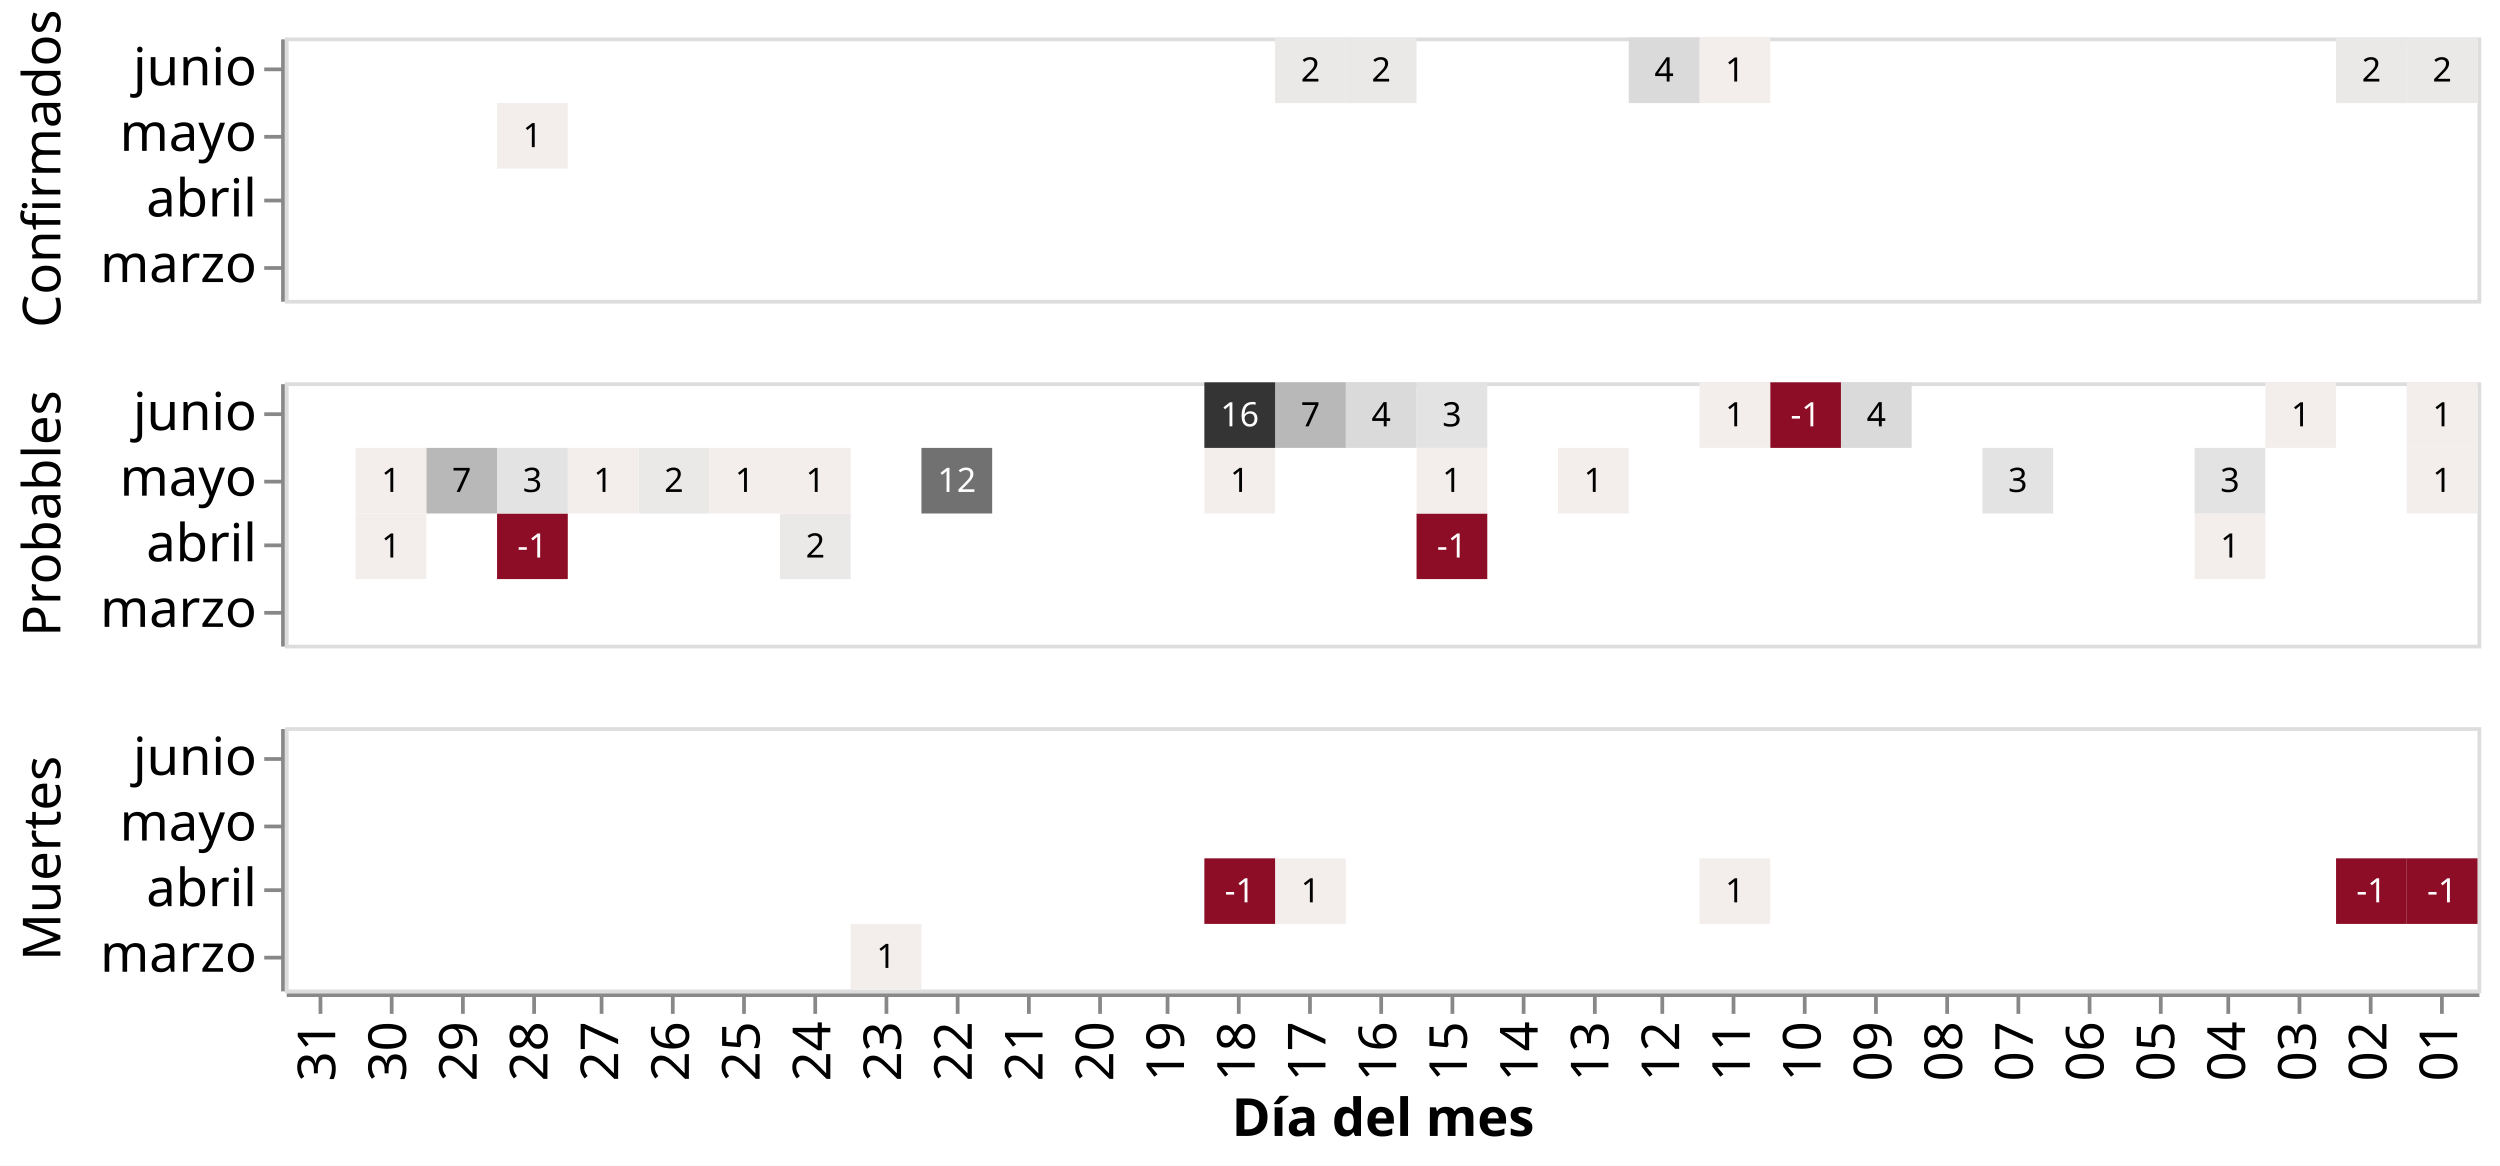
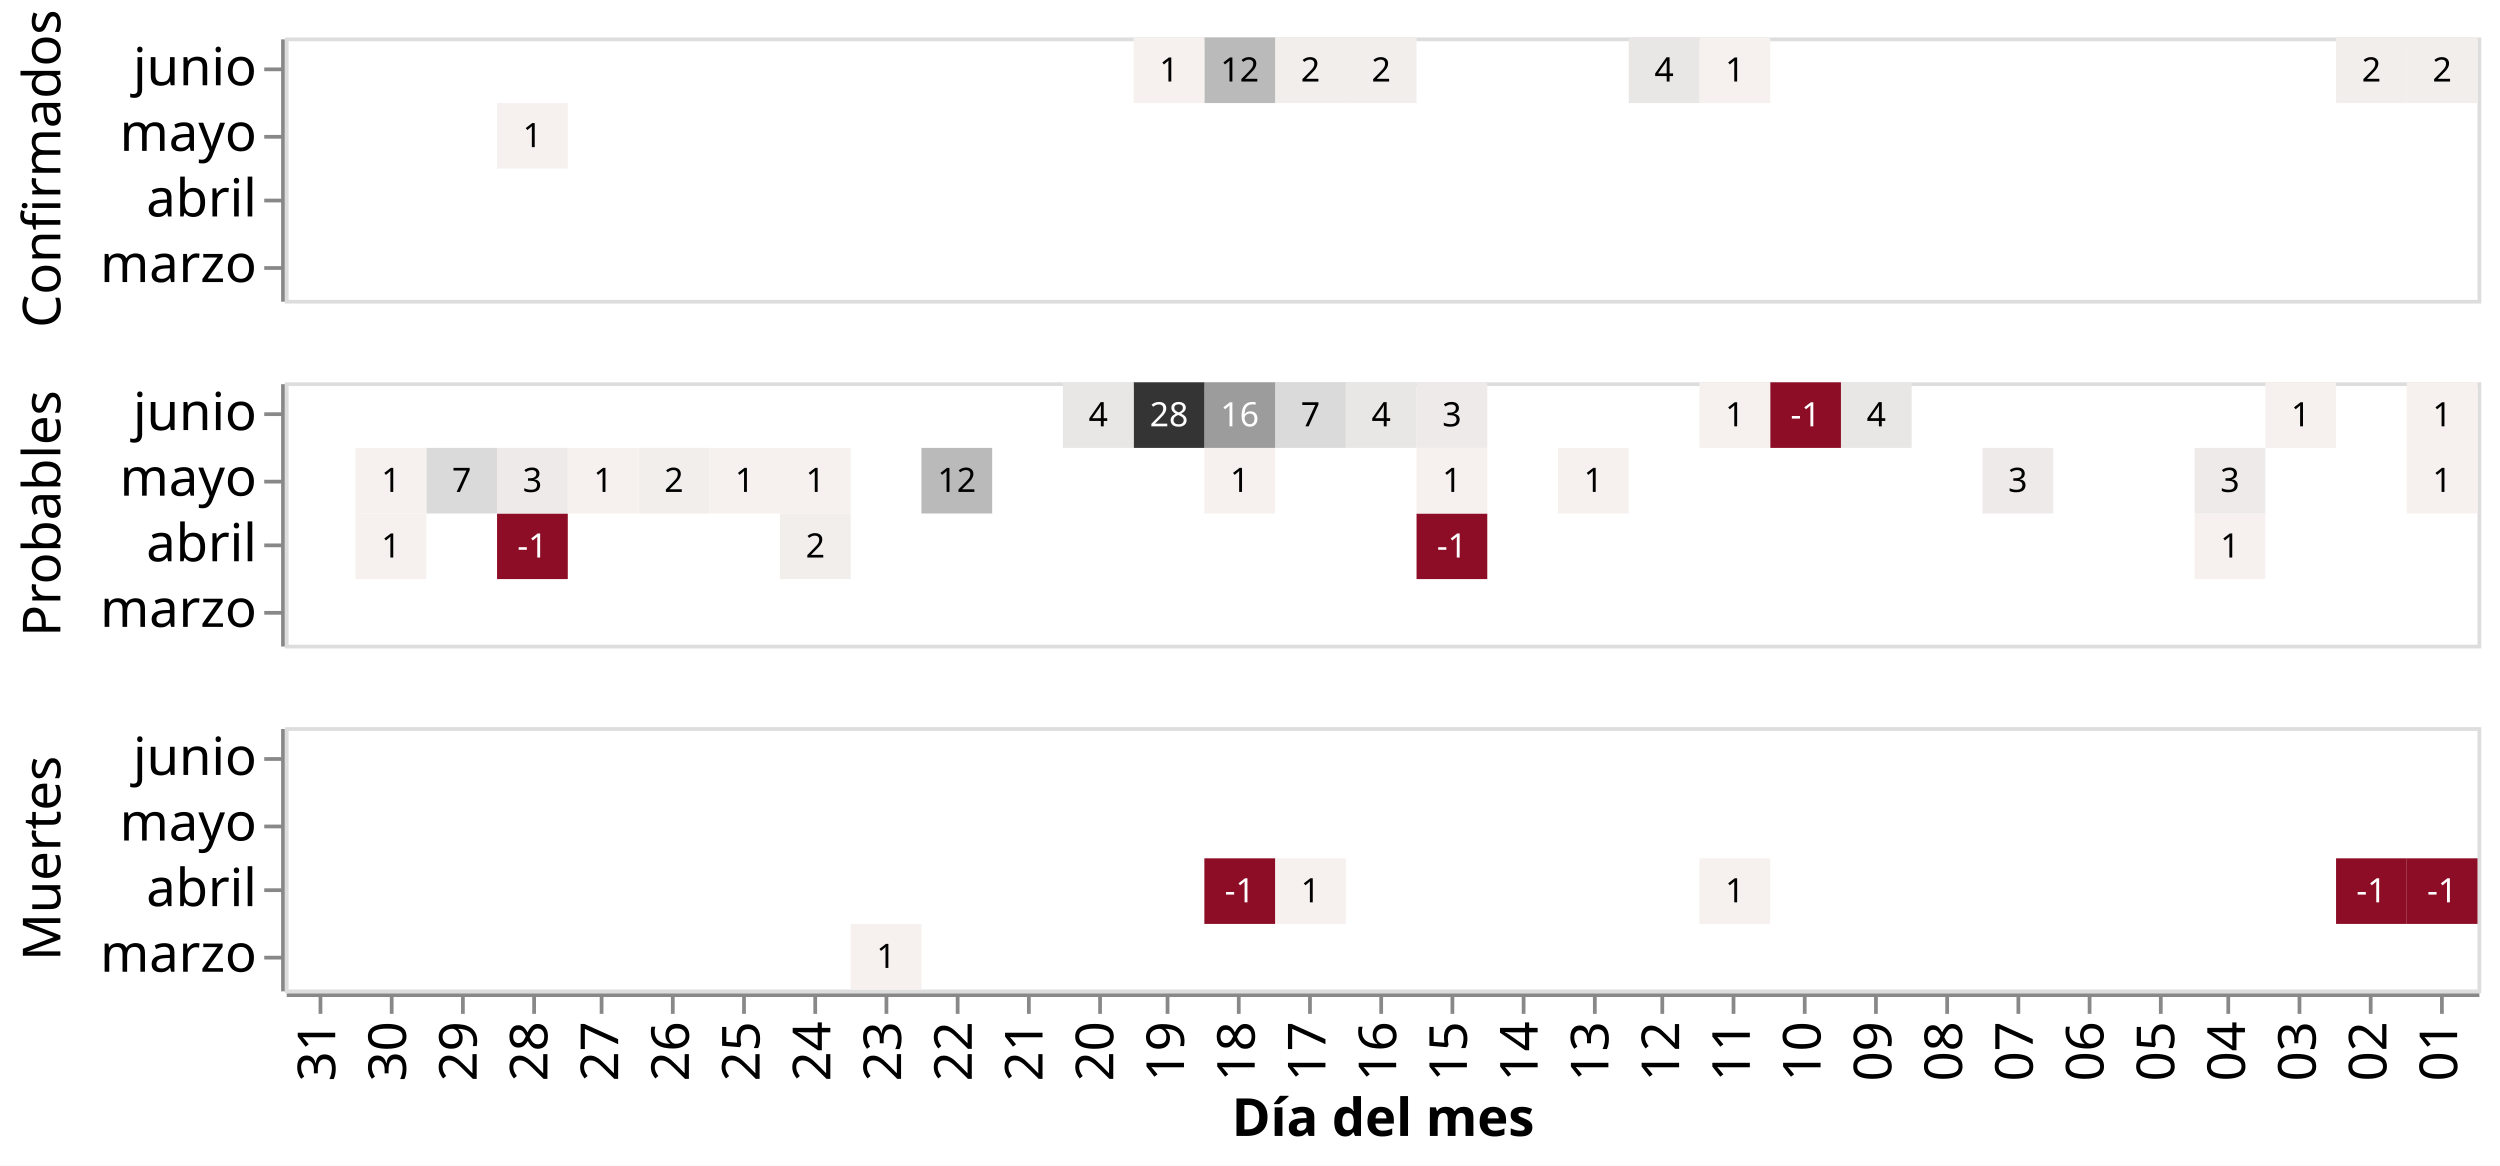
<svg xmlns="http://www.w3.org/2000/svg" class="marks" width="667" height="311" viewBox="0 0 667 311" version="1.1">
  <rect width="667" height="311" style="fill: white;" />
  <g transform="translate(76,10)">
    <g class="mark-group role-frame root">
      <g transform="translate(0,0)">
        <path class="background" d="M0,0h0v0h0Z" style="fill: none;" />
        <g>
          <g class="mark-group role-row-header row_header">
            <g transform="translate(-1,0)">
              <path class="background" d="M0,0h0v70h0Z" style="fill: none;" />
              <g>
                <g class="mark-group role-title">
                  <g transform="translate(-69.89648,35)">
                    <path class="background" d="M0,0h0v0h0Z" style="pointer-events: none; fill: none;" />
                    <g>
                      <g class="mark-text role-title-text" style="pointer-events: none;">
                        <text text-anchor="middle" transform="translate(0,0) rotate(-90) translate(0,11)" style="font-family: sans-serif; font-size: 14px; fill: #000; opacity: 1;">Confirmados</text>
                      </g>
                    </g>
                    <path class="foreground" d="" style="pointer-events: none; display: none; fill: none;" />
                  </g>
                </g>
                <g class="mark-group role-axis">
                  <g transform="translate(0.5,0.5)">
                    <path class="background" d="M0,0h0v0h0Z" style="pointer-events: none; fill: none;" />
                    <g>
                      <g class="mark-rule role-axis-tick" style="pointer-events: none;">
                        <line transform="translate(0,8)" x2="-5" y2="0" style="fill: none; stroke: #888; stroke-width: 1; opacity: 1;" />
                        <line transform="translate(0,26)" x2="-5" y2="0" style="fill: none; stroke: #888; stroke-width: 1; opacity: 1;" />
                        <line transform="translate(0,43)" x2="-5" y2="0" style="fill: none; stroke: #888; stroke-width: 1; opacity: 1;" />
                        <line transform="translate(0,61)" x2="-5" y2="0" style="fill: none; stroke: #888; stroke-width: 1; opacity: 1;" />
                      </g>
                      <g class="mark-text role-axis-label" style="pointer-events: none;">
                        <text text-anchor="end" transform="translate(-7,12.25)" style="font-family: sans-serif; font-size: 14px; fill: #000; opacity: 1;">junio</text>
                        <text text-anchor="end" transform="translate(-7,29.75)" style="font-family: sans-serif; font-size: 14px; fill: #000; opacity: 1;">mayo</text>
                        <text text-anchor="end" transform="translate(-7,47.25)" style="font-family: sans-serif; font-size: 14px; fill: #000; opacity: 1;">abril</text>
                        <text text-anchor="end" transform="translate(-7,64.75)" style="font-family: sans-serif; font-size: 14px; fill: #000; opacity: 1;">marzo</text>
                      </g>
                      <g class="mark-rule role-axis-domain" style="pointer-events: none;">
                        <line transform="translate(0,0)" x2="0" y2="70" style="fill: none; stroke: #888; stroke-width: 1; opacity: 1;" />
                      </g>
                    </g>
                    <path class="foreground" d="" style="pointer-events: none; display: none; fill: none;" />
                  </g>
                </g>
              </g>
              <path class="foreground" d="" style="display: none; fill: none;" />
            </g>
            <g transform="translate(-1,92)">
              <path class="background" d="M0,0h0v70h0Z" style="fill: none;" />
              <g>
                <g class="mark-group role-title">
                  <g transform="translate(-69.89648,35)">
                    <path class="background" d="M0,0h0v0h0Z" style="pointer-events: none; fill: none;" />
                    <g>
                      <g class="mark-text role-title-text" style="pointer-events: none;">
                        <text text-anchor="middle" transform="translate(0,0) rotate(-90) translate(0,11)" style="font-family: sans-serif; font-size: 14px; fill: #000; opacity: 1;">Probables</text>
                      </g>
                    </g>
                    <path class="foreground" d="" style="pointer-events: none; display: none; fill: none;" />
                  </g>
                </g>
                <g class="mark-group role-axis">
                  <g transform="translate(0.5,0.5)">
                    <path class="background" d="M0,0h0v0h0Z" style="pointer-events: none; fill: none;" />
                    <g>
                      <g class="mark-rule role-axis-tick" style="pointer-events: none;">
                        <line transform="translate(0,8)" x2="-5" y2="0" style="fill: none; stroke: #888; stroke-width: 1; opacity: 1;" />
                        <line transform="translate(0,26)" x2="-5" y2="0" style="fill: none; stroke: #888; stroke-width: 1; opacity: 1;" />
                        <line transform="translate(0,43)" x2="-5" y2="0" style="fill: none; stroke: #888; stroke-width: 1; opacity: 1;" />
                        <line transform="translate(0,61)" x2="-5" y2="0" style="fill: none; stroke: #888; stroke-width: 1; opacity: 1;" />
                      </g>
                      <g class="mark-text role-axis-label" style="pointer-events: none;">
                        <text text-anchor="end" transform="translate(-7,12.25)" style="font-family: sans-serif; font-size: 14px; fill: #000; opacity: 1;">junio</text>
                        <text text-anchor="end" transform="translate(-7,29.75)" style="font-family: sans-serif; font-size: 14px; fill: #000; opacity: 1;">mayo</text>
                        <text text-anchor="end" transform="translate(-7,47.25)" style="font-family: sans-serif; font-size: 14px; fill: #000; opacity: 1;">abril</text>
                        <text text-anchor="end" transform="translate(-7,64.75)" style="font-family: sans-serif; font-size: 14px; fill: #000; opacity: 1;">marzo</text>
                      </g>
                      <g class="mark-rule role-axis-domain" style="pointer-events: none;">
                        <line transform="translate(0,0)" x2="0" y2="70" style="fill: none; stroke: #888; stroke-width: 1; opacity: 1;" />
                      </g>
                    </g>
                    <path class="foreground" d="" style="pointer-events: none; display: none; fill: none;" />
                  </g>
                </g>
              </g>
              <path class="foreground" d="" style="display: none; fill: none;" />
            </g>
            <g transform="translate(-1,184)">
              <path class="background" d="M0,0h0v70h0Z" style="fill: none;" />
              <g>
                <g class="mark-group role-title">
                  <g transform="translate(-69.89648,35)">
                    <path class="background" d="M0,0h0v0h0Z" style="pointer-events: none; fill: none;" />
                    <g>
                      <g class="mark-text role-title-text" style="pointer-events: none;">
                        <text text-anchor="middle" transform="translate(0,0) rotate(-90) translate(0,11)" style="font-family: sans-serif; font-size: 14px; fill: #000; opacity: 1;">Muertes</text>
                      </g>
                    </g>
                    <path class="foreground" d="" style="pointer-events: none; display: none; fill: none;" />
                  </g>
                </g>
                <g class="mark-group role-axis">
                  <g transform="translate(0.5,0.5)">
                    <path class="background" d="M0,0h0v0h0Z" style="pointer-events: none; fill: none;" />
                    <g>
                      <g class="mark-rule role-axis-tick" style="pointer-events: none;">
                        <line transform="translate(0,8)" x2="-5" y2="0" style="fill: none; stroke: #888; stroke-width: 1; opacity: 1;" />
                        <line transform="translate(0,26)" x2="-5" y2="0" style="fill: none; stroke: #888; stroke-width: 1; opacity: 1;" />
                        <line transform="translate(0,43)" x2="-5" y2="0" style="fill: none; stroke: #888; stroke-width: 1; opacity: 1;" />
                        <line transform="translate(0,61)" x2="-5" y2="0" style="fill: none; stroke: #888; stroke-width: 1; opacity: 1;" />
                      </g>
                      <g class="mark-text role-axis-label" style="pointer-events: none;">
                        <text text-anchor="end" transform="translate(-7,12.25)" style="font-family: sans-serif; font-size: 14px; fill: #000; opacity: 1;">junio</text>
                        <text text-anchor="end" transform="translate(-7,29.75)" style="font-family: sans-serif; font-size: 14px; fill: #000; opacity: 1;">mayo</text>
                        <text text-anchor="end" transform="translate(-7,47.25)" style="font-family: sans-serif; font-size: 14px; fill: #000; opacity: 1;">abril</text>
                        <text text-anchor="end" transform="translate(-7,64.75)" style="font-family: sans-serif; font-size: 14px; fill: #000; opacity: 1;">marzo</text>
                      </g>
                      <g class="mark-rule role-axis-domain" style="pointer-events: none;">
                        <line transform="translate(0,0)" x2="0" y2="70" style="fill: none; stroke: #888; stroke-width: 1; opacity: 1;" />
                      </g>
                    </g>
                    <path class="foreground" d="" style="pointer-events: none; display: none; fill: none;" />
                  </g>
                </g>
              </g>
              <path class="foreground" d="" style="display: none; fill: none;" />
            </g>
          </g>
          <g class="mark-group role-column-footer column_footer">
            <g transform="translate(0,255)">
              <path class="background" d="M0,0h585v0h-585Z" style="fill: none;" />
              <g>
                <g class="mark-group role-axis">
                  <g transform="translate(0.5,0.5)">
                    <path class="background" d="M0,0h0v0h0Z" style="pointer-events: none; fill: none;" />
                    <g>
                      <g class="mark-rule role-axis-tick" style="pointer-events: none;">
                        <line transform="translate(9,0)" x2="0" y2="5" style="fill: none; stroke: #888; stroke-width: 1; opacity: 1;" />
                        <line transform="translate(28,0)" x2="0" y2="5" style="fill: none; stroke: #888; stroke-width: 1; opacity: 1;" />
                        <line transform="translate(47,0)" x2="0" y2="5" style="fill: none; stroke: #888; stroke-width: 1; opacity: 1;" />
                        <line transform="translate(66,0)" x2="0" y2="5" style="fill: none; stroke: #888; stroke-width: 1; opacity: 1;" />
                        <line transform="translate(84,0)" x2="0" y2="5" style="fill: none; stroke: #888; stroke-width: 1; opacity: 1;" />
                        <line transform="translate(103,0)" x2="0" y2="5" style="fill: none; stroke: #888; stroke-width: 1; opacity: 1;" />
                        <line transform="translate(122,0)" x2="0" y2="5" style="fill: none; stroke: #888; stroke-width: 1; opacity: 1;" />
                        <line transform="translate(141,0)" x2="0" y2="5" style="fill: none; stroke: #888; stroke-width: 1; opacity: 1;" />
                        <line transform="translate(160,0)" x2="0" y2="5" style="fill: none; stroke: #888; stroke-width: 1; opacity: 1;" />
                        <line transform="translate(179,0)" x2="0" y2="5" style="fill: none; stroke: #888; stroke-width: 1; opacity: 1;" />
                        <line transform="translate(198,0)" x2="0" y2="5" style="fill: none; stroke: #888; stroke-width: 1; opacity: 1;" />
                        <line transform="translate(217,0)" x2="0" y2="5" style="fill: none; stroke: #888; stroke-width: 1; opacity: 1;" />
                        <line transform="translate(235,0)" x2="0" y2="5" style="fill: none; stroke: #888; stroke-width: 1; opacity: 1;" />
                        <line transform="translate(254,0)" x2="0" y2="5" style="fill: none; stroke: #888; stroke-width: 1; opacity: 1;" />
                        <line transform="translate(273,0)" x2="0" y2="5" style="fill: none; stroke: #888; stroke-width: 1; opacity: 1;" />
                        <line transform="translate(292,0)" x2="0" y2="5" style="fill: none; stroke: #888; stroke-width: 1; opacity: 1;" />
                        <line transform="translate(311,0)" x2="0" y2="5" style="fill: none; stroke: #888; stroke-width: 1; opacity: 1;" />
                        <line transform="translate(330,0)" x2="0" y2="5" style="fill: none; stroke: #888; stroke-width: 1; opacity: 1;" />
                        <line transform="translate(349,0)" x2="0" y2="5" style="fill: none; stroke: #888; stroke-width: 1; opacity: 1;" />
                        <line transform="translate(367,0)" x2="0" y2="5" style="fill: none; stroke: #888; stroke-width: 1; opacity: 1;" />
                        <line transform="translate(386,0)" x2="0" y2="5" style="fill: none; stroke: #888; stroke-width: 1; opacity: 1;" />
                        <line transform="translate(405,0)" x2="0" y2="5" style="fill: none; stroke: #888; stroke-width: 1; opacity: 1;" />
                        <line transform="translate(424,0)" x2="0" y2="5" style="fill: none; stroke: #888; stroke-width: 1; opacity: 1;" />
                        <line transform="translate(443,0)" x2="0" y2="5" style="fill: none; stroke: #888; stroke-width: 1; opacity: 1;" />
                        <line transform="translate(462,0)" x2="0" y2="5" style="fill: none; stroke: #888; stroke-width: 1; opacity: 1;" />
                        <line transform="translate(481,0)" x2="0" y2="5" style="fill: none; stroke: #888; stroke-width: 1; opacity: 1;" />
                        <line transform="translate(500,0)" x2="0" y2="5" style="fill: none; stroke: #888; stroke-width: 1; opacity: 1;" />
                        <line transform="translate(518,0)" x2="0" y2="5" style="fill: none; stroke: #888; stroke-width: 1; opacity: 1;" />
                        <line transform="translate(537,0)" x2="0" y2="5" style="fill: none; stroke: #888; stroke-width: 1; opacity: 1;" />
                        <line transform="translate(556,0)" x2="0" y2="5" style="fill: none; stroke: #888; stroke-width: 1; opacity: 1;" />
                        <line transform="translate(575,0)" x2="0" y2="5" style="fill: none; stroke: #888; stroke-width: 1; opacity: 1;" />
                      </g>
                      <g class="mark-text role-axis-label" style="pointer-events: none;">
                        <text text-anchor="end" transform="translate(8.935484,7) rotate(270) translate(0,4)" style="font-family: sans-serif; font-size: 14px; fill: #000; opacity: 1;">31</text>
                        <text text-anchor="end" transform="translate(27.80645,7) rotate(270) translate(0,4)" style="font-family: sans-serif; font-size: 14px; fill: #000; opacity: 1;">30</text>
                        <text text-anchor="end" transform="translate(46.67742,7) rotate(270) translate(0,4)" style="font-family: sans-serif; font-size: 14px; fill: #000; opacity: 1;">29</text>
                        <text text-anchor="end" transform="translate(65.54839,7) rotate(270) translate(0,4)" style="font-family: sans-serif; font-size: 14px; fill: #000; opacity: 1;">28</text>
                        <text text-anchor="end" transform="translate(84.41935,7) rotate(270) translate(0,4)" style="font-family: sans-serif; font-size: 14px; fill: #000; opacity: 1;">27</text>
                        <text text-anchor="end" transform="translate(103.2903,7) rotate(270) translate(0,4)" style="font-family: sans-serif; font-size: 14px; fill: #000; opacity: 1;">26</text>
                        <text text-anchor="end" transform="translate(122.1613,7) rotate(270) translate(0,4)" style="font-family: sans-serif; font-size: 14px; fill: #000; opacity: 1;">25</text>
                        <text text-anchor="end" transform="translate(141.0323,7) rotate(270) translate(0,4)" style="font-family: sans-serif; font-size: 14px; fill: #000; opacity: 1;">24</text>
                        <text text-anchor="end" transform="translate(159.9032,7) rotate(270) translate(0,4)" style="font-family: sans-serif; font-size: 14px; fill: #000; opacity: 1;">23</text>
                        <text text-anchor="end" transform="translate(178.7742,7) rotate(270) translate(0,4)" style="font-family: sans-serif; font-size: 14px; fill: #000; opacity: 1;">22</text>
                        <text text-anchor="end" transform="translate(197.6452,7) rotate(270) translate(0,4)" style="font-family: sans-serif; font-size: 14px; fill: #000; opacity: 1;">21</text>
                        <text text-anchor="end" transform="translate(216.5161,7) rotate(270) translate(0,4)" style="font-family: sans-serif; font-size: 14px; fill: #000; opacity: 1;">20</text>
                        <text text-anchor="end" transform="translate(235.3871,7) rotate(270) translate(0,4)" style="font-family: sans-serif; font-size: 14px; fill: #000; opacity: 1;">19</text>
                        <text text-anchor="end" transform="translate(254.2581,7) rotate(270) translate(0,4)" style="font-family: sans-serif; font-size: 14px; fill: #000; opacity: 1;">18</text>
                        <text text-anchor="end" transform="translate(273.129,7) rotate(270) translate(0,4)" style="font-family: sans-serif; font-size: 14px; fill: #000; opacity: 1;">17</text>
                        <text text-anchor="end" transform="translate(292,7) rotate(270) translate(0,4)" style="font-family: sans-serif; font-size: 14px; fill: #000; opacity: 1;">16</text>
                        <text text-anchor="end" transform="translate(310.871,7) rotate(270) translate(0,4)" style="font-family: sans-serif; font-size: 14px; fill: #000; opacity: 1;">15</text>
                        <text text-anchor="end" transform="translate(329.7419,7) rotate(270) translate(0,4)" style="font-family: sans-serif; font-size: 14px; fill: #000; opacity: 1;">14</text>
                        <text text-anchor="end" transform="translate(348.6129,7) rotate(270) translate(0,4)" style="font-family: sans-serif; font-size: 14px; fill: #000; opacity: 1;">13</text>
                        <text text-anchor="end" transform="translate(367.4839,7) rotate(270) translate(0,4)" style="font-family: sans-serif; font-size: 14px; fill: #000; opacity: 1;">12</text>
                        <text text-anchor="end" transform="translate(386.3548,7) rotate(270) translate(0,4)" style="font-family: sans-serif; font-size: 14px; fill: #000; opacity: 1;">11</text>
                        <text text-anchor="end" transform="translate(405.2258,7) rotate(270) translate(0,4)" style="font-family: sans-serif; font-size: 14px; fill: #000; opacity: 1;">10</text>
                        <text text-anchor="end" transform="translate(424.0968,7) rotate(270) translate(0,4)" style="font-family: sans-serif; font-size: 14px; fill: #000; opacity: 1;">09</text>
                        <text text-anchor="end" transform="translate(442.9677,7) rotate(270) translate(0,4)" style="font-family: sans-serif; font-size: 14px; fill: #000; opacity: 1;">08</text>
                        <text text-anchor="end" transform="translate(461.8387,7) rotate(270) translate(0,4)" style="font-family: sans-serif; font-size: 14px; fill: #000; opacity: 1;">07</text>
                        <text text-anchor="end" transform="translate(480.7097,7) rotate(270) translate(0,4)" style="font-family: sans-serif; font-size: 14px; fill: #000; opacity: 1;">06</text>
                        <text text-anchor="end" transform="translate(499.5806,7) rotate(270) translate(0,4)" style="font-family: sans-serif; font-size: 14px; fill: #000; opacity: 1;">05</text>
                        <text text-anchor="end" transform="translate(518.4516,7) rotate(270) translate(0,4)" style="font-family: sans-serif; font-size: 14px; fill: #000; opacity: 1;">04</text>
                        <text text-anchor="end" transform="translate(537.3226,7) rotate(270) translate(0,4)" style="font-family: sans-serif; font-size: 14px; fill: #000; opacity: 1;">03</text>
                        <text text-anchor="end" transform="translate(556.1935,7) rotate(270) translate(0,4)" style="font-family: sans-serif; font-size: 14px; fill: #000; opacity: 1;">02</text>
                        <text text-anchor="end" transform="translate(575.0645,7) rotate(270) translate(0,4)" style="font-family: sans-serif; font-size: 14px; fill: #000; opacity: 1;">01</text>
                      </g>
                      <g class="mark-rule role-axis-domain" style="pointer-events: none;">
                        <line transform="translate(0,0)" x2="585" y2="0" style="fill: none; stroke: #888; stroke-width: 1; opacity: 1;" />
                      </g>
                      <g class="mark-text role-axis-title" style="pointer-events: none;">
                        <text text-anchor="middle" transform="translate(292.5,37.57227)" style="font-family: sans-serif; font-size: 14px; font-weight: bold; fill: #000; opacity: 1;">Día del mes</text>
                      </g>
                    </g>
                    <path class="foreground" d="" style="pointer-events: none; display: none; fill: none;" />
                  </g>
                </g>
              </g>
              <path class="foreground" d="" style="display: none; fill: none;" />
            </g>
          </g>
          <g class="mark-group role-scope cell">
            <g transform="translate(0,0)">
              <path class="background" d="M0.5,0.5h585v70h-585Z" style="fill: none; stroke: #ddd;" />
              <g>
                <g class="mark-rect role-mark child_layer_0_marks">
-                   <path d="M56.613,17.5h18.871v17.5h-18.871Z" style="fill: rgb(243, 238, 236);" />
-                   <path d="M566.129,0h18.871v17.5h-18.871Z" style="fill: rgb(235, 233, 232);" />
-                   <path d="M547.258,0h18.871v17.5h-18.871Z" style="fill: rgb(235, 233, 232);" />
-                   <path d="M377.419,0h18.871v17.5h-18.871Z" style="fill: rgb(243, 238, 236);" />
-                   <path d="M358.548,0h18.871v17.5h-18.871Z" style="fill: rgb(218, 218, 218);" />
-                   <path d="M283.065,0h18.871v17.5h-18.871Z" style="fill: rgb(235, 233, 232);" />
-                   <path d="M264.194,0h18.871v17.5h-18.871Z" style="fill: rgb(235, 233, 232);" />
+                   <path d="M56.613,17.5h18.871v17.5h-18.871Z" style="fill: rgb(246, 241, 238);" />
+                   <path d="M566.129,0h18.871v17.5h-18.871Z" style="fill: rgb(241, 238, 236);" />
+                   <path d="M547.258,0h18.871v17.5h-18.871Z" style="fill: rgb(241, 238, 236);" />
+                   <path d="M377.419,0h18.871v17.5h-18.871Z" style="fill: rgb(246, 241, 238);" />
+                   <path d="M358.548,0h18.871v17.5h-18.871Z" style="fill: rgb(233, 231, 230);" />
+                   <path d="M283.065,0h18.871v17.5h-18.871Z" style="fill: rgb(241, 238, 236);" />
+                   <path d="M264.194,0h18.871v17.5h-18.871Z" style="fill: rgb(241, 238, 236);" />
+                   <path d="M245.323,0h18.871v17.5h-18.871Z" style="fill: rgb(186, 186, 186);" />
+                   <path d="M226.452,0h18.871v17.5h-18.871Z" style="fill: rgb(246, 241, 238);" />
                </g>
                <g class="mark-text role-mark child_layer_1_marks">
                  <text text-anchor="middle" transform="translate(66.04839,29.25)" style="font-family: sans-serif; font-size: 9px; fill: black;">1</text>
                  <text text-anchor="middle" transform="translate(575.5645,11.75)" style="font-family: sans-serif; font-size: 9px; fill: black;">2</text>
                  <text text-anchor="middle" transform="translate(556.6935,11.75)" style="font-family: sans-serif; font-size: 9px; fill: black;">2</text>
                  <text text-anchor="middle" transform="translate(386.8548,11.75)" style="font-family: sans-serif; font-size: 9px; fill: black;">1</text>
                  <text text-anchor="middle" transform="translate(367.9839,11.75)" style="font-family: sans-serif; font-size: 9px; fill: black;">4</text>
                  <text text-anchor="middle" transform="translate(292.5,11.75)" style="font-family: sans-serif; font-size: 9px; fill: black;">2</text>
                  <text text-anchor="middle" transform="translate(273.629,11.75)" style="font-family: sans-serif; font-size: 9px; fill: black;">2</text>
+                   <text text-anchor="middle" transform="translate(254.7581,11.75)" style="font-family: sans-serif; font-size: 9px; fill: black;">12</text>
+                   <text text-anchor="middle" transform="translate(235.8871,11.75)" style="font-family: sans-serif; font-size: 9px; fill: black;">1</text>
                </g>
              </g>
              <path class="foreground" d="" style="display: none; fill: none;" />
            </g>
            <g transform="translate(0,92)">
              <path class="background" d="M0.5,0.5h585v70h-585Z" style="fill: none; stroke: #ddd;" />
              <g>
                <g class="mark-rect role-mark child_layer_0_marks">
-                   <path d="M509.516,35h18.871v17.5h-18.871Z" style="fill: rgb(243, 238, 236);" />
+                   <path d="M509.516,35h18.871v17.5h-18.871Z" style="fill: rgb(246, 241, 238);" />
                  <path d="M301.935,35h18.871v17.5h-18.871Z" style="fill: rgb(140, 13, 37);" />
-                   <path d="M132.097,35h18.871v17.5h-18.871Z" style="fill: rgb(235, 233, 232);" />
+                   <path d="M132.097,35h18.871v17.5h-18.871Z" style="fill: rgb(241, 238, 236);" />
                  <path d="M56.613,35h18.871v17.5h-18.871Z" style="fill: rgb(140, 13, 37);" />
-                   <path d="M18.871,35h18.871v17.5h-18.871Z" style="fill: rgb(243, 238, 236);" />
-                   <path d="M566.129,17.5h18.871v17.5h-18.871Z" style="fill: rgb(243, 238, 236);" />
-                   <path d="M509.516,17.5h18.871v17.5h-18.871Z" style="fill: rgb(228, 227, 227);" />
-                   <path d="M452.903,17.5h18.871v17.5h-18.871Z" style="fill: rgb(228, 227, 227);" />
-                   <path d="M339.677,17.5h18.871v17.5h-18.871Z" style="fill: rgb(243, 238, 236);" />
-                   <path d="M301.935,17.5h18.871v17.5h-18.871Z" style="fill: rgb(243, 238, 236);" />
-                   <path d="M245.323,17.5h18.871v17.5h-18.871Z" style="fill: rgb(243, 238, 236);" />
-                   <path d="M169.839,17.5h18.871v17.5h-18.871Z" style="fill: rgb(113, 113, 113);" />
-                   <path d="M132.097,17.5h18.871v17.5h-18.871Z" style="fill: rgb(243, 238, 236);" />
-                   <path d="M113.226,17.5h18.871v17.5h-18.871Z" style="fill: rgb(243, 238, 236);" />
-                   <path d="M94.355,17.5h18.871v17.5h-18.871Z" style="fill: rgb(235, 233, 232);" />
-                   <path d="M75.484,17.5h18.871v17.5h-18.871Z" style="fill: rgb(243, 238, 236);" />
-                   <path d="M56.613,17.5h18.871v17.5h-18.871Z" style="fill: rgb(228, 227, 227);" />
-                   <path d="M37.742,17.5h18.871v17.5h-18.871Z" style="fill: rgb(184, 184, 184);" />
-                   <path d="M18.871,17.5h18.871v17.5h-18.871Z" style="fill: rgb(243, 238, 236);" />
-                   <path d="M566.129,0h18.871v17.5h-18.871Z" style="fill: rgb(243, 238, 236);" />
-                   <path d="M528.387,0h18.871v17.5h-18.871Z" style="fill: rgb(243, 238, 236);" />
-                   <path d="M415.161,0h18.871v17.5h-18.871Z" style="fill: rgb(218, 218, 218);" />
+                   <path d="M18.871,35h18.871v17.5h-18.871Z" style="fill: rgb(246, 241, 238);" />
+                   <path d="M566.129,17.5h18.871v17.5h-18.871Z" style="fill: rgb(246, 241, 238);" />
+                   <path d="M509.516,17.5h18.871v17.5h-18.871Z" style="fill: rgb(237, 234, 233);" />
+                   <path d="M452.903,17.5h18.871v17.5h-18.871Z" style="fill: rgb(237, 234, 233);" />
+                   <path d="M339.677,17.5h18.871v17.5h-18.871Z" style="fill: rgb(246, 241, 238);" />
+                   <path d="M301.935,17.5h18.871v17.5h-18.871Z" style="fill: rgb(246, 241, 238);" />
+                   <path d="M245.323,17.5h18.871v17.5h-18.871Z" style="fill: rgb(246, 241, 238);" />
+                   <path d="M169.839,17.5h18.871v17.5h-18.871Z" style="fill: rgb(186, 186, 186);" />
+                   <path d="M132.097,17.5h18.871v17.5h-18.871Z" style="fill: rgb(246, 241, 238);" />
+                   <path d="M113.226,17.5h18.871v17.5h-18.871Z" style="fill: rgb(246, 241, 238);" />
+                   <path d="M94.355,17.5h18.871v17.5h-18.871Z" style="fill: rgb(241, 238, 236);" />
+                   <path d="M75.484,17.5h18.871v17.5h-18.871Z" style="fill: rgb(246, 241, 238);" />
+                   <path d="M56.613,17.5h18.871v17.5h-18.871Z" style="fill: rgb(237, 234, 233);" />
+                   <path d="M37.742,17.5h18.871v17.5h-18.871Z" style="fill: rgb(218, 218, 218);" />
+                   <path d="M18.871,17.5h18.871v17.5h-18.871Z" style="fill: rgb(246, 241, 238);" />
+                   <path d="M566.129,0h18.871v17.5h-18.871Z" style="fill: rgb(246, 241, 238);" />
+                   <path d="M528.387,0h18.871v17.5h-18.871Z" style="fill: rgb(246, 241, 238);" />
+                   <path d="M415.161,0h18.871v17.5h-18.871Z" style="fill: rgb(233, 231, 230);" />
                  <path d="M396.29,0h18.871v17.5h-18.871Z" style="fill: rgb(140, 13, 37);" />
-                   <path d="M377.419,0h18.871v17.5h-18.871Z" style="fill: rgb(243, 238, 236);" />
-                   <path d="M301.935,0h18.871v17.5h-18.871Z" style="fill: rgb(228, 227, 227);" />
-                   <path d="M283.065,0h18.871v17.5h-18.871Z" style="fill: rgb(218, 218, 218);" />
-                   <path d="M264.194,0h18.871v17.5h-18.871Z" style="fill: rgb(184, 184, 184);" />
-                   <path d="M245.323,0h18.871v17.5h-18.871Z" style="fill: rgb(52, 52, 52);" />
+                   <path d="M377.419,0h18.871v17.5h-18.871Z" style="fill: rgb(246, 241, 238);" />
+                   <path d="M301.935,0h18.871v17.5h-18.871Z" style="fill: rgb(237, 234, 233);" />
+                   <path d="M283.065,0h18.871v17.5h-18.871Z" style="fill: rgb(233, 231, 230);" />
+                   <path d="M264.194,0h18.871v17.5h-18.871Z" style="fill: rgb(218, 218, 218);" />
+                   <path d="M245.323,0h18.871v17.5h-18.871Z" style="fill: rgb(156, 156, 156);" />
+                   <path d="M226.452,0h18.871v17.5h-18.871Z" style="fill: rgb(52, 52, 52);" />
+                   <path d="M207.581,0h18.871v17.5h-18.871Z" style="fill: rgb(233, 231, 230);" />
                </g>
                <g class="mark-text role-mark child_layer_1_marks">
                  <text text-anchor="middle" transform="translate(518.9516,46.75)" style="font-family: sans-serif; font-size: 9px; fill: black;">1</text>
                  <text text-anchor="middle" transform="translate(311.371,46.75)" style="font-family: sans-serif; font-size: 9px; fill: white;">-1</text>
                  <text text-anchor="middle" transform="translate(141.5323,46.75)" style="font-family: sans-serif; font-size: 9px; fill: black;">2</text>
                  <text text-anchor="middle" transform="translate(66.04839,46.75)" style="font-family: sans-serif; font-size: 9px; fill: white;">-1</text>
                  <text text-anchor="middle" transform="translate(28.30645,46.75)" style="font-family: sans-serif; font-size: 9px; fill: black;">1</text>
                  <text text-anchor="middle" transform="translate(575.5645,29.25)" style="font-family: sans-serif; font-size: 9px; fill: black;">1</text>
                  <text text-anchor="middle" transform="translate(518.9516,29.25)" style="font-family: sans-serif; font-size: 9px; fill: black;">3</text>
                  <text text-anchor="middle" transform="translate(462.3387,29.25)" style="font-family: sans-serif; font-size: 9px; fill: black;">3</text>
                  <text text-anchor="middle" transform="translate(349.1129,29.25)" style="font-family: sans-serif; font-size: 9px; fill: black;">1</text>
                  <text text-anchor="middle" transform="translate(311.371,29.25)" style="font-family: sans-serif; font-size: 9px; fill: black;">1</text>
                  <text text-anchor="middle" transform="translate(254.7581,29.25)" style="font-family: sans-serif; font-size: 9px; fill: black;">1</text>
-                   <text text-anchor="middle" transform="translate(179.2742,29.25)" style="font-family: sans-serif; font-size: 9px; fill: white;">12</text>
+                   <text text-anchor="middle" transform="translate(179.2742,29.25)" style="font-family: sans-serif; font-size: 9px; fill: black;">12</text>
                  <text text-anchor="middle" transform="translate(141.5323,29.25)" style="font-family: sans-serif; font-size: 9px; fill: black;">1</text>
                  <text text-anchor="middle" transform="translate(122.6613,29.25)" style="font-family: sans-serif; font-size: 9px; fill: black;">1</text>
                  <text text-anchor="middle" transform="translate(103.7903,29.25)" style="font-family: sans-serif; font-size: 9px; fill: black;">2</text>
                  <text text-anchor="middle" transform="translate(84.91935,29.25)" style="font-family: sans-serif; font-size: 9px; fill: black;">1</text>
                  <text text-anchor="middle" transform="translate(66.04839,29.25)" style="font-family: sans-serif; font-size: 9px; fill: black;">3</text>
                  <text text-anchor="middle" transform="translate(47.17742,29.25)" style="font-family: sans-serif; font-size: 9px; fill: black;">7</text>
                  <text text-anchor="middle" transform="translate(28.30645,29.25)" style="font-family: sans-serif; font-size: 9px; fill: black;">1</text>
                  <text text-anchor="middle" transform="translate(575.5645,11.75)" style="font-family: sans-serif; font-size: 9px; fill: black;">1</text>
                  <text text-anchor="middle" transform="translate(537.8226,11.75)" style="font-family: sans-serif; font-size: 9px; fill: black;">1</text>
                  <text text-anchor="middle" transform="translate(424.5968,11.75)" style="font-family: sans-serif; font-size: 9px; fill: black;">4</text>
                  <text text-anchor="middle" transform="translate(405.7258,11.75)" style="font-family: sans-serif; font-size: 9px; fill: white;">-1</text>
                  <text text-anchor="middle" transform="translate(386.8548,11.75)" style="font-family: sans-serif; font-size: 9px; fill: black;">1</text>
                  <text text-anchor="middle" transform="translate(311.371,11.75)" style="font-family: sans-serif; font-size: 9px; fill: black;">3</text>
                  <text text-anchor="middle" transform="translate(292.5,11.75)" style="font-family: sans-serif; font-size: 9px; fill: black;">4</text>
                  <text text-anchor="middle" transform="translate(273.629,11.75)" style="font-family: sans-serif; font-size: 9px; fill: black;">7</text>
                  <text text-anchor="middle" transform="translate(254.7581,11.75)" style="font-family: sans-serif; font-size: 9px; fill: white;">16</text>
+                   <text text-anchor="middle" transform="translate(235.8871,11.75)" style="font-family: sans-serif; font-size: 9px; fill: white;">28</text>
+                   <text text-anchor="middle" transform="translate(217.0161,11.75)" style="font-family: sans-serif; font-size: 9px; fill: black;">4</text>
                </g>
              </g>
              <path class="foreground" d="" style="display: none; fill: none;" />
            </g>
            <g transform="translate(0,184)">
              <path class="background" d="M0.5,0.5h585v70h-585Z" style="fill: none; stroke: #ddd;" />
              <g>
                <g class="mark-rect role-mark child_layer_0_marks">
-                   <path d="M150.968,52.5h18.871v17.5h-18.871Z" style="fill: rgb(243, 238, 236);" />
+                   <path d="M150.968,52.5h18.871v17.5h-18.871Z" style="fill: rgb(246, 241, 238);" />
                  <path d="M566.129,35h18.871v17.5h-18.871Z" style="fill: rgb(140, 13, 37);" />
                  <path d="M547.258,35h18.871v17.5h-18.871Z" style="fill: rgb(140, 13, 37);" />
-                   <path d="M377.419,35h18.871v17.5h-18.871Z" style="fill: rgb(243, 238, 236);" />
-                   <path d="M264.194,35h18.871v17.5h-18.871Z" style="fill: rgb(243, 238, 236);" />
+                   <path d="M377.419,35h18.871v17.5h-18.871Z" style="fill: rgb(246, 241, 238);" />
+                   <path d="M264.194,35h18.871v17.5h-18.871Z" style="fill: rgb(246, 241, 238);" />
                  <path d="M245.323,35h18.871v17.5h-18.871Z" style="fill: rgb(140, 13, 37);" />
                </g>
                <g class="mark-text role-mark child_layer_1_marks">
                  <text text-anchor="middle" transform="translate(160.4032,64.25)" style="font-family: sans-serif; font-size: 9px; fill: black;">1</text>
                  <text text-anchor="middle" transform="translate(575.5645,46.75)" style="font-family: sans-serif; font-size: 9px; fill: white;">-1</text>
                  <text text-anchor="middle" transform="translate(556.6935,46.75)" style="font-family: sans-serif; font-size: 9px; fill: white;">-1</text>
                  <text text-anchor="middle" transform="translate(386.8548,46.75)" style="font-family: sans-serif; font-size: 9px; fill: black;">1</text>
                  <text text-anchor="middle" transform="translate(273.629,46.75)" style="font-family: sans-serif; font-size: 9px; fill: black;">1</text>
                  <text text-anchor="middle" transform="translate(254.7581,46.75)" style="font-family: sans-serif; font-size: 9px; fill: white;">-1</text>
                </g>
              </g>
              <path class="foreground" d="" style="display: none; fill: none;" />
            </g>
          </g>
        </g>
        <path class="foreground" d="" style="display: none; fill: none;" />
      </g>
    </g>
  </g>
</svg>
